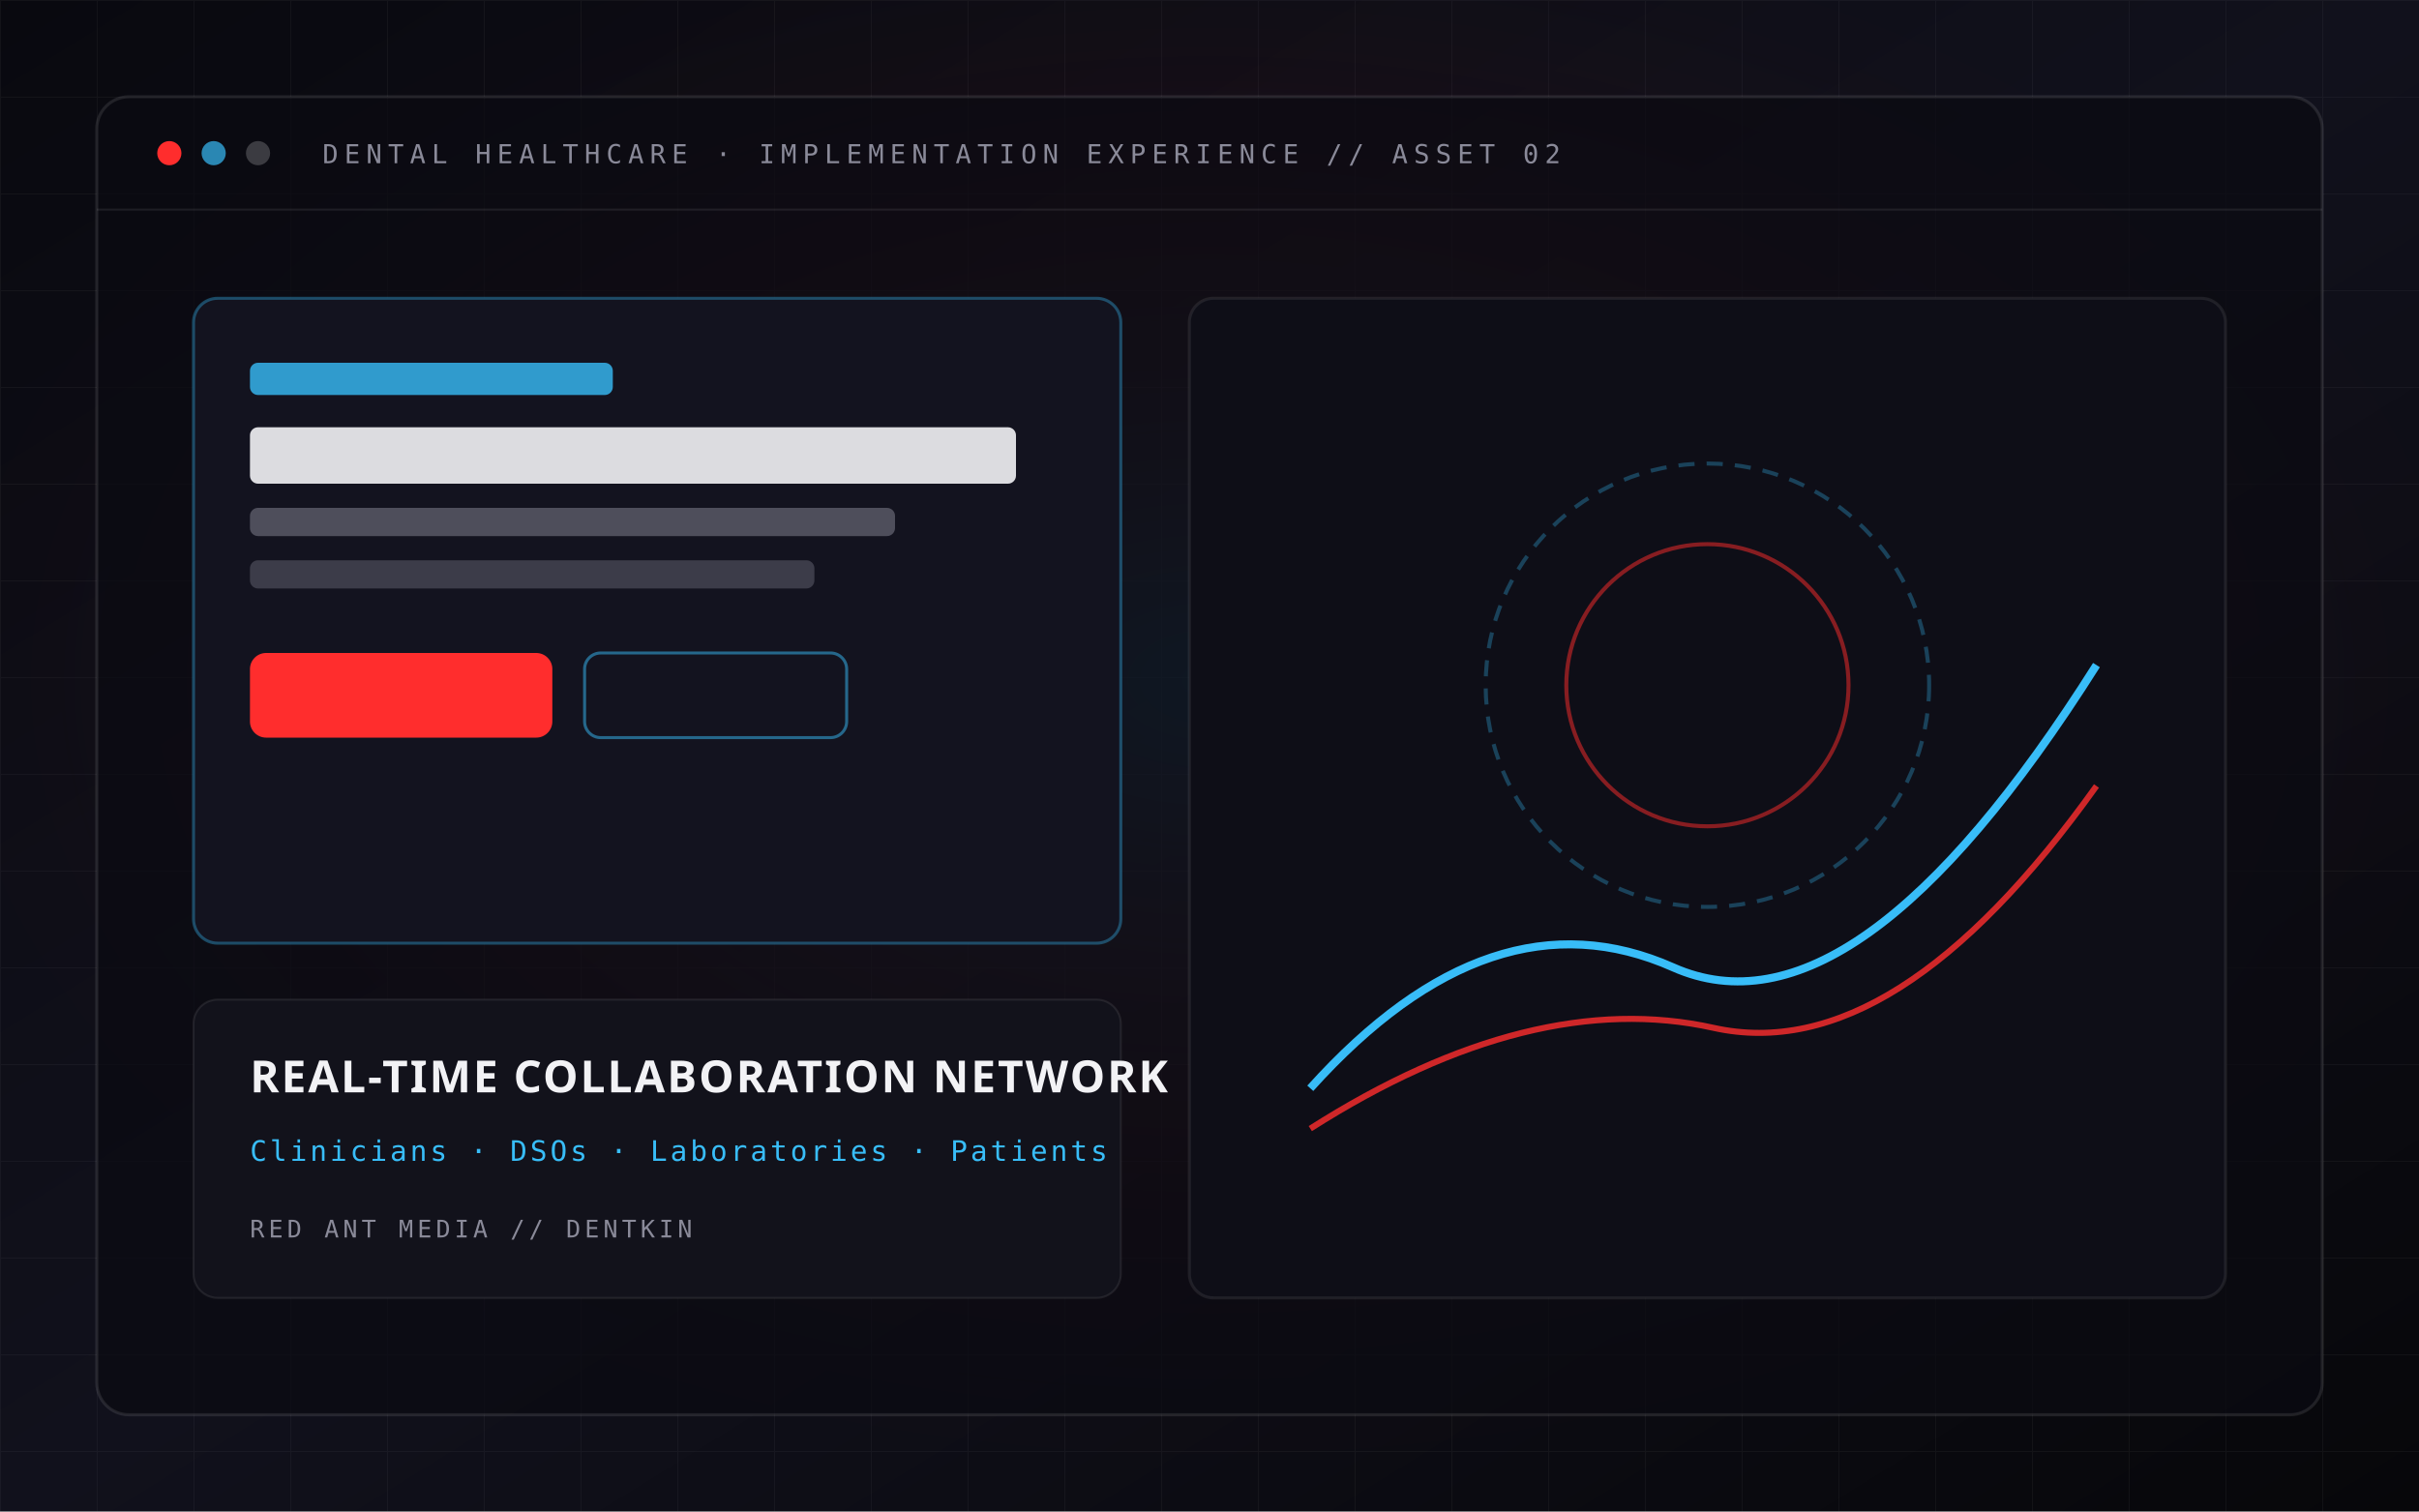
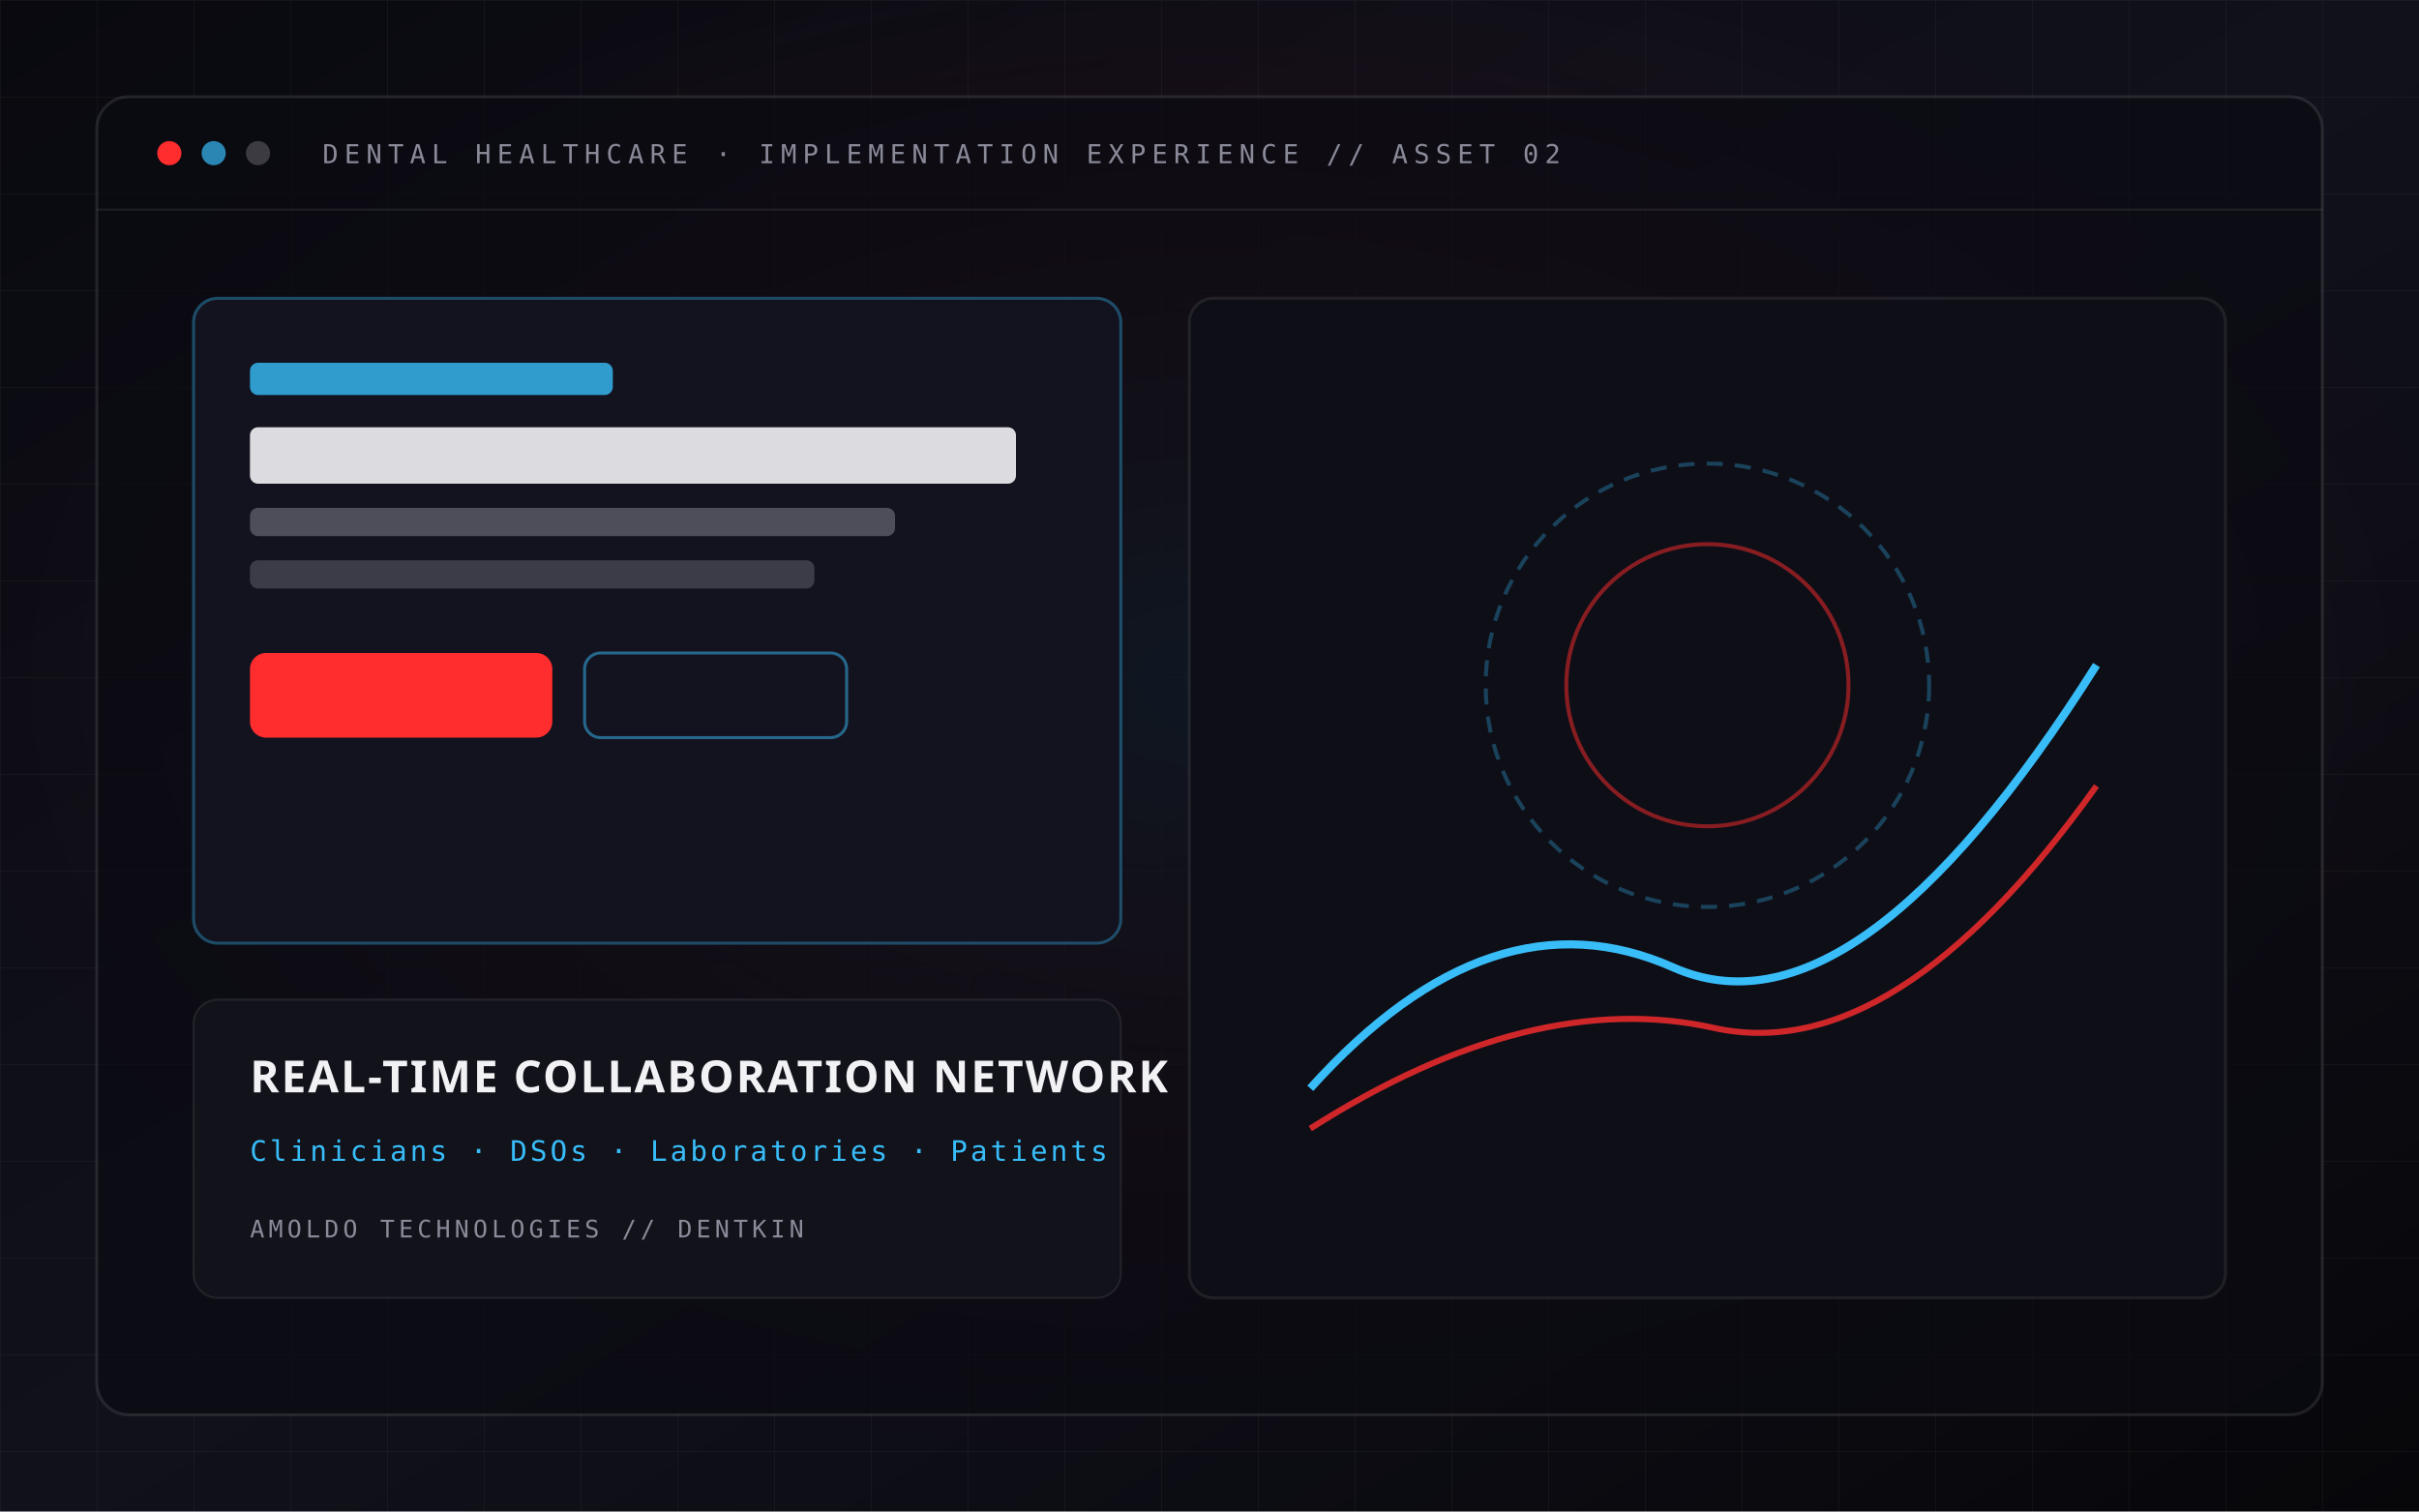
<svg xmlns="http://www.w3.org/2000/svg" viewBox="0 0 1200 750" width="1200" height="750">
  <defs>
    <linearGradient id="bg-1" x1="0" y1="0" x2="1" y2="1">
      <stop offset="0%" stop-color="#09090F" />
      <stop offset="50%" stop-color="#11111C" />
      <stop offset="100%" stop-color="#07070A" />
    </linearGradient>
    <radialGradient id="glow-1" cx="50%" cy="45%" r="55%">
      <stop offset="0%" stop-color="#38BDF8" stop-opacity="0.22" />
      <stop offset="60%" stop-color="#FF2D2D" stop-opacity="0.06" />
      <stop offset="100%" stop-color="#07070A" stop-opacity="0" />
    </radialGradient>
    <pattern id="grid-1" width="48" height="48" patternUnits="userSpaceOnUse">
      <path d="M 48 0 L 0 0 0 48" fill="none" stroke="#ffffff" stroke-opacity="0.04" stroke-width="1" />
    </pattern>
  </defs>
  <rect width="1200" height="750" fill="url(#bg-1)" />
  <rect width="1200" height="750" fill="url(#grid-1)" />
  <rect width="1200" height="750" fill="url(#glow-1)" />
  <rect x="48" y="48" width="1104" height="654" rx="16" fill="#0B0B12" fill-opacity="0.7" stroke="#ffffff" stroke-opacity="0.1" stroke-width="1.5" />
  <line x1="48" y1="104" x2="1152" y2="104" stroke="#ffffff" stroke-opacity="0.08" stroke-width="1" />
  <circle cx="84" cy="76" r="6" fill="#FF2D2D" />
  <circle cx="106" cy="76" r="6" fill="#38BDF8" fill-opacity="0.7" />
  <circle cx="128" cy="76" r="6" fill="#ffffff" fill-opacity="0.2" />
  <text x="160" y="81" fill="#8A8A99" font-family="monospace" font-size="13" letter-spacing="3">DENTAL HEALTHCARE · IMPLEMENTATION EXPERIENCE // ASSET 02</text>
  <rect x="96" y="148" width="460" height="320" rx="12" fill="#13131F" stroke="#38BDF8" stroke-opacity="0.35" stroke-width="1.5" />
  <rect x="124" y="180" width="180" height="16" rx="4" fill="#38BDF8" fill-opacity="0.8" />
  <rect x="124" y="212" width="380" height="28" rx="4" fill="#F2F2F5" fill-opacity="0.9" />
  <rect x="124" y="252" width="320" height="14" rx="4" fill="#8A8A99" fill-opacity="0.5" />
  <rect x="124" y="278" width="280" height="14" rx="4" fill="#8A8A99" fill-opacity="0.35" />
  <rect x="124" y="324" width="150" height="42" rx="8" fill="#FF2D2D" />
  <rect x="290" y="324" width="130" height="42" rx="8" fill="none" stroke="#38BDF8" stroke-opacity="0.5" stroke-width="1.5" />
  <rect x="590" y="148" width="514" height="496" rx="12" fill="#0E0E17" stroke="#ffffff" stroke-opacity="0.08" stroke-width="1.5" />
  <circle cx="847" cy="340" r="110" fill="none" stroke="#38BDF8" stroke-opacity="0.3" stroke-width="2" stroke-dasharray="8 6" />
  <circle cx="847" cy="340" r="70" fill="none" stroke="#FF2D2D" stroke-opacity="0.5" stroke-width="2" />
  <path d="M 650 540 Q 740 440 830 480 T 1040 330" fill="none" stroke="#38BDF8" stroke-width="4" />
  <path d="M 650 560 Q 760 490 850 510 T 1040 390" fill="none" stroke="#FF2D2D" stroke-width="3" stroke-opacity="0.8" />
  <rect x="96" y="496" width="460" height="148" rx="12" fill="#12121B" stroke="#ffffff" stroke-opacity="0.08" stroke-width="1" />
  <text x="124" y="542" fill="#F2F2F5" font-family="system-ui, sans-serif" font-weight="700" font-size="22" letter-spacing="1">REAL-TIME COLLABORATION NETWORK</text>
  <text x="124" y="576" fill="#38BDF8" font-family="monospace" font-size="14" letter-spacing="1.5">Clinicians · DSOs · Laboratories · Patients</text>
-   <text x="124" y="614" fill="#8A8A99" font-family="monospace" font-size="12" letter-spacing="2">RED ANT MEDIA // DENTKIN</text>
+   <text x="124" y="614" fill="#8A8A99" font-family="monospace" font-size="12" letter-spacing="2">AMOLDO TECHNOLOGIES // DENTKIN</text>
</svg>
